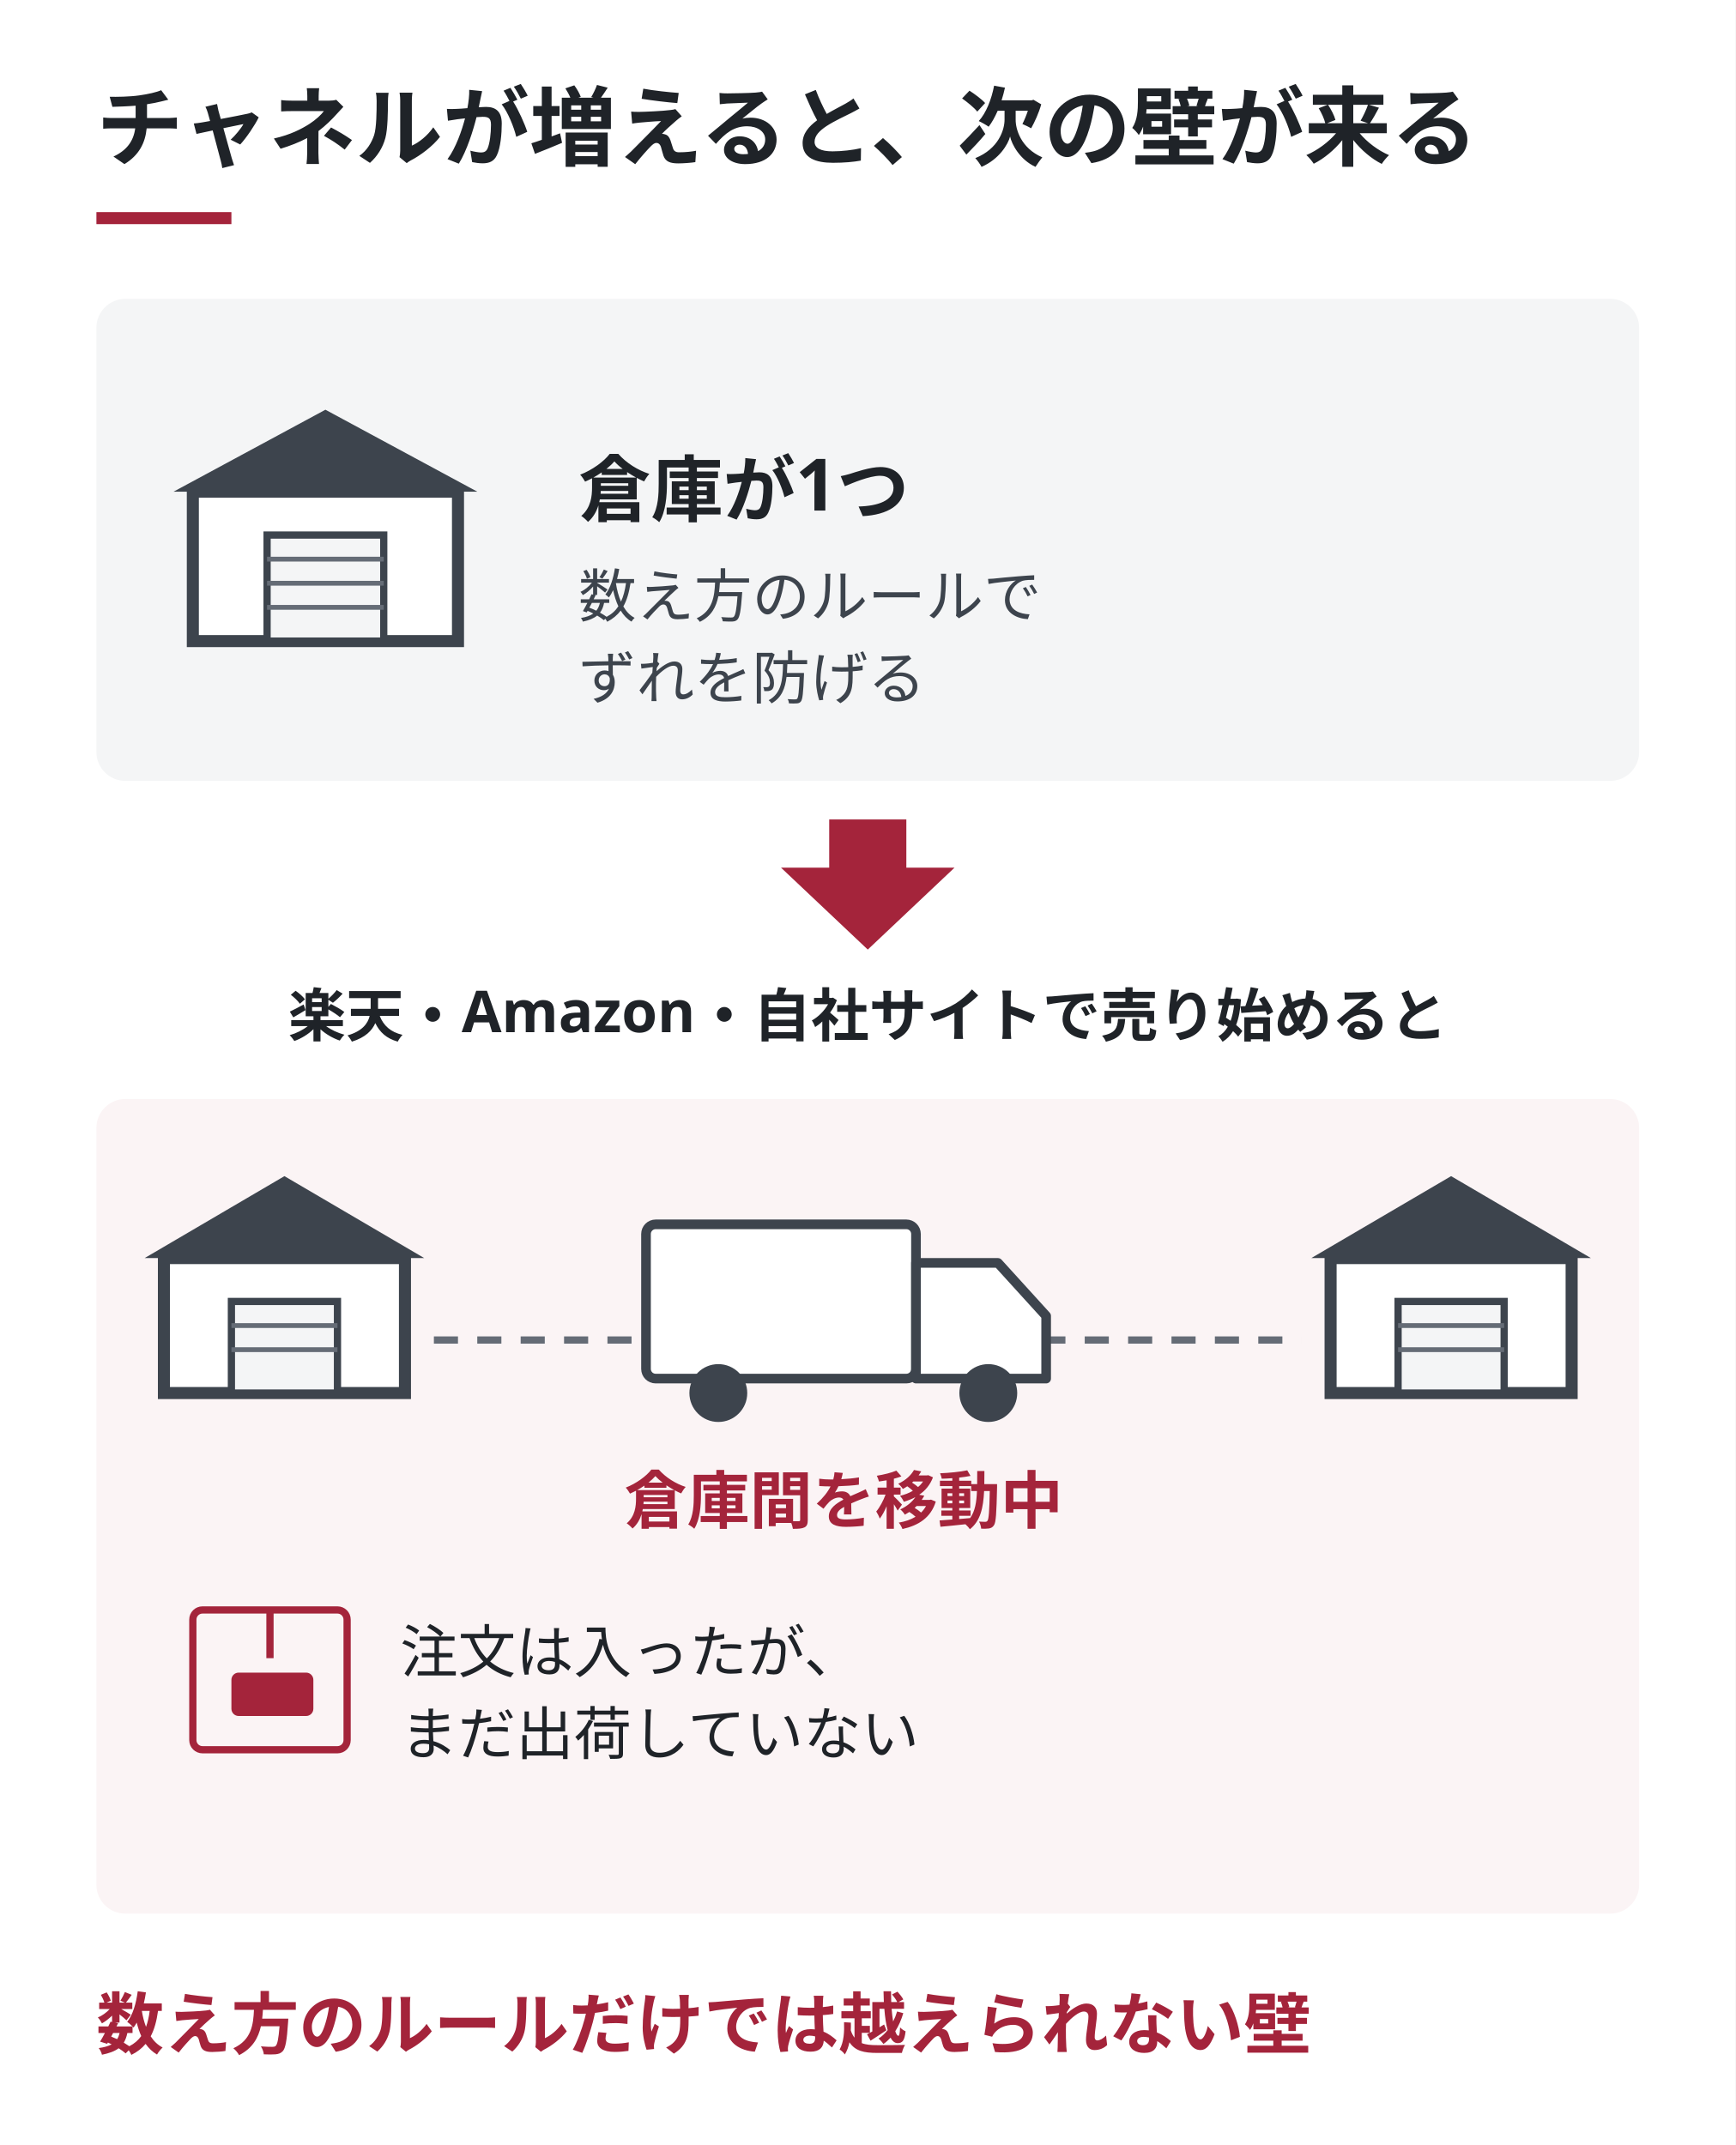
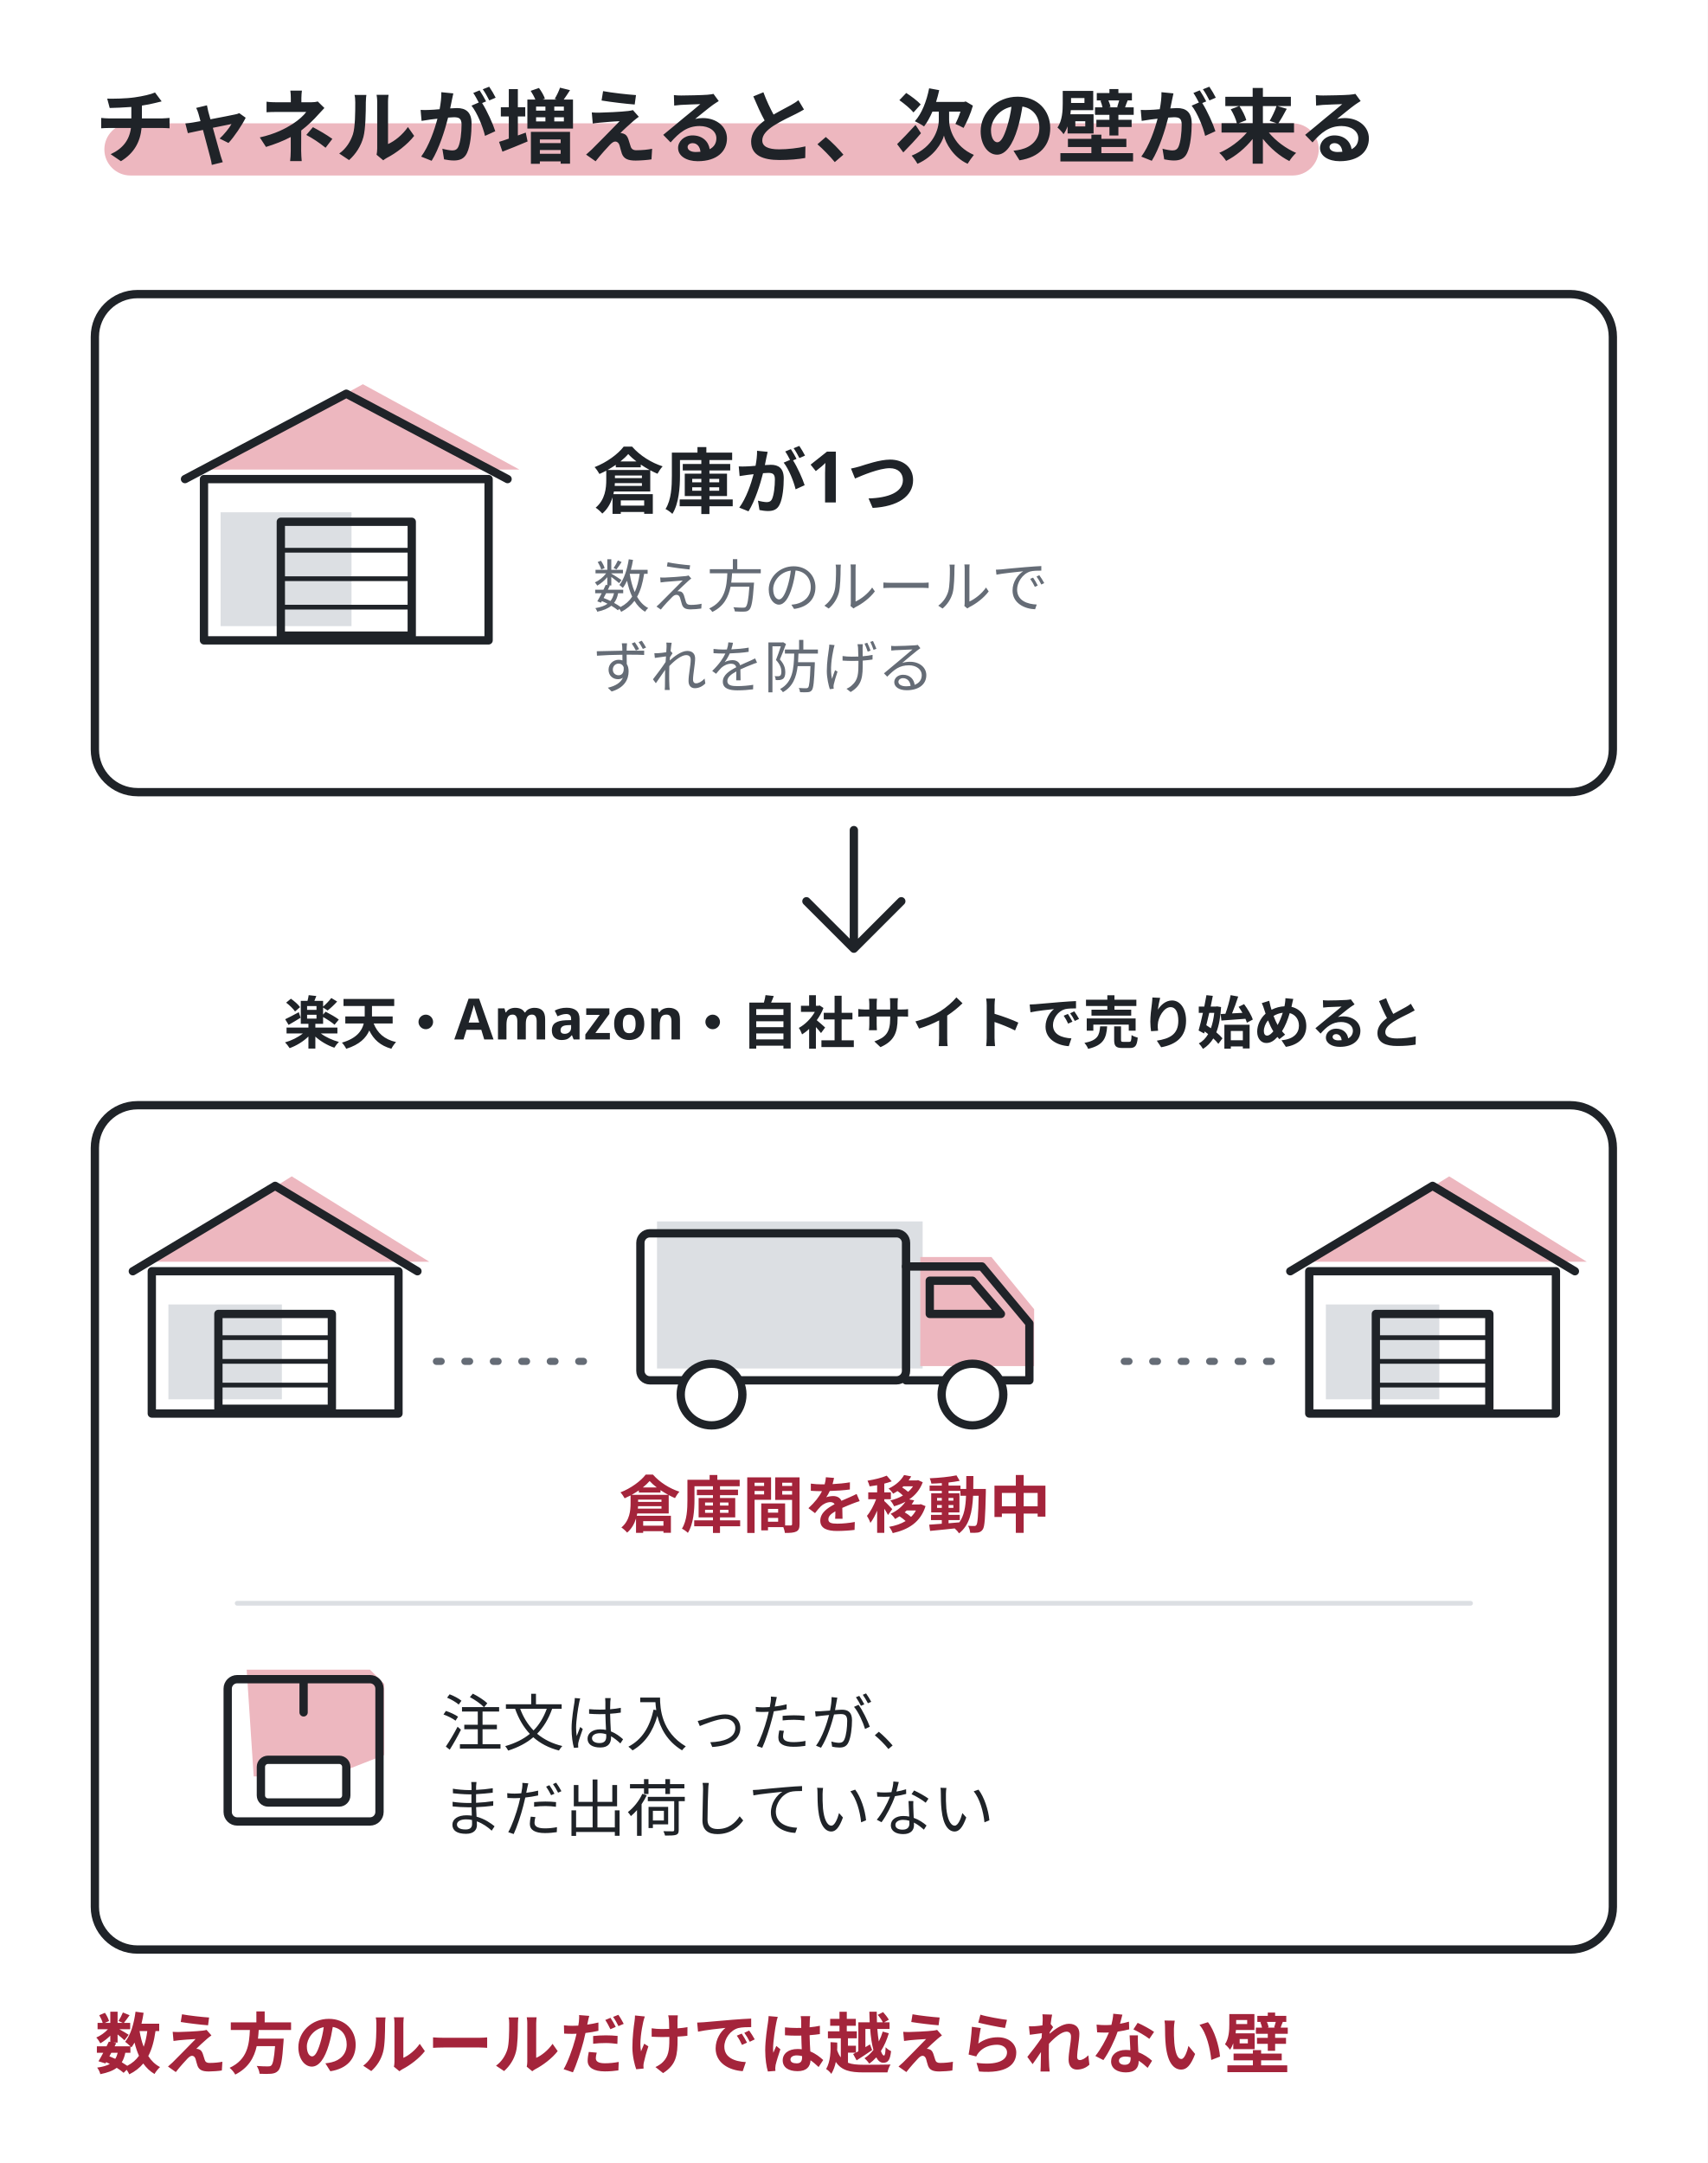
- <svg xmlns="http://www.w3.org/2000/svg" width="720" height="890" viewBox="0 0 720 890" role="img" aria-label="倉庫が1つなら数え方のルールでずれを防げる。楽天・Amazon・自社サイトで売り始めると、倉庫間を移動中の在庫や、注文は入ったがまだ出荷していない在庫が生まれ、数え方のルールだけでは越えられない壁になる">
-   <rect width="720" height="890" fill="#FFFFFF" />
-   <g font-family="'Hiragino Sans','Yu Gothic UI','Noto Sans JP','Meiryo',sans-serif">
-     <text x="40" y="66" font-size="36" font-weight="700" fill="#1F2328">チャネルが増えると、次の壁が来る</text>
-     <rect x="40" y="88" width="56" height="5" fill="#A4243B" />
-     <rect x="40" y="124" width="640" height="200" rx="12" fill="#F4F5F6" />
-     <polygon points="72,204 135.0,170 198,204" fill="#3D444D" />
-     <rect x="80" y="204" width="110" height="62" fill="#FFFFFF" stroke="#3D444D" stroke-width="5" />
-     <rect x="110.8" y="222" width="48.4" height="44" fill="#F4F5F6" stroke="#3D444D" stroke-width="3" />
-     <line x1="110.8" y1="232" x2="159.2" y2="232" stroke="#656C76" stroke-width="2" />
-     <line x1="110.8" y1="242" x2="159.2" y2="242" stroke="#656C76" stroke-width="2" />
-     <line x1="110.8" y1="252" x2="159.2" y2="252" stroke="#656C76" stroke-width="2" />
-     <text x="240" y="214" font-size="30" font-weight="700" fill="#1F2328">倉庫が1つ</text>
-     <text x="240" y="256" font-size="24" font-weight="400" fill="#3D444D">数え方のルールで</text>
-     <text x="240" y="290" font-size="24" font-weight="400" fill="#3D444D">ずれを防げる</text>
-     <polygon points="344,340 376,340 376,360 396,360 360,394 324,360 344,360" fill="#A4243B" />
-     <text x="360" y="430" font-size="24" font-weight="700" fill="#1F2328" text-anchor="middle">楽天・Amazon・自社サイトで売り始めると</text>
-     <rect x="40" y="456" width="640" height="338" rx="12" fill="#FBF4F5" />
-     <polygon points="60,522 118.0,488 176,522" fill="#3D444D" />
-     <rect x="68" y="522" width="100" height="56" fill="#FFFFFF" stroke="#3D444D" stroke-width="5" />
-     <rect x="96.0" y="540" width="44.0" height="38" fill="#F4F5F6" stroke="#3D444D" stroke-width="3" />
-     <line x1="96.0" y1="550" x2="140.0" y2="550" stroke="#656C76" stroke-width="2" />
-     <line x1="96.0" y1="560" x2="140.0" y2="560" stroke="#656C76" stroke-width="2" />
-     <polygon points="544,522 602.0,488 660,522" fill="#3D444D" />
-     <rect x="552" y="522" width="100" height="56" fill="#FFFFFF" stroke="#3D444D" stroke-width="5" />
-     <rect x="580.0" y="540" width="44.0" height="38" fill="#F4F5F6" stroke="#3D444D" stroke-width="3" />
-     <line x1="580.0" y1="550" x2="624.0" y2="550" stroke="#656C76" stroke-width="2" />
-     <line x1="580.0" y1="560" x2="624.0" y2="560" stroke="#656C76" stroke-width="2" />
-     <line x1="180" y1="556" x2="540" y2="556" stroke="#656C76" stroke-width="3" stroke-dasharray="10 8" />
-     <rect x="268" y="508" width="112" height="64" rx="4" fill="#FFFFFF" stroke="#3D444D" stroke-width="4" />
-     <path d="M380 524 h34 l20 22 v26 h-54 z" fill="#FFFFFF" stroke="#3D444D" stroke-width="4" stroke-linejoin="round" />
-     <circle cx="298" cy="578" r="12" fill="#3D444D" />
-     <circle cx="410" cy="578" r="12" fill="#3D444D" />
-     <text x="350" y="632" font-size="26" font-weight="700" fill="#A4243B" text-anchor="middle">倉庫間を移動中</text>
-     <rect x="80" y="668" width="64" height="58" rx="4" fill="#FBF4F5" stroke="#A4243B" stroke-width="3" />
-     <line x1="112.0" y1="668" x2="112.0" y2="688" stroke="#A4243B" stroke-width="3" />
-     <rect x="96" y="694" width="34" height="18" rx="3" fill="#A4243B" />
-     <text x="166" y="694" font-size="24" font-weight="400" fill="#1F2328">注文は入ったが、</text>
-     <text x="166" y="728" font-size="24" font-weight="400" fill="#1F2328">まだ出荷していない</text>
-     <text x="40" y="850" font-size="28" font-weight="700" fill="#A4243B">数え方のルールだけでは越えられない壁</text>
+ <svg xmlns="http://www.w3.org/2000/svg" width="720" height="912" viewBox="0 0 720 912" role="img" aria-label="倉庫が1つなら数え方のルールでずれを防げるが、楽天・Amazon・自社サイトで売り始めると、倉庫間を移動中の在庫や、注文は入ったがまだ出荷していない在庫が生まれる">
+   <rect width="720" height="912" fill="#FFFFFF" />
+   <g font-family="'Hiragino Maru Gothic ProN','Hiragino Sans','Noto Sans JP','Meiryo',sans-serif">
+     <rect x="44" y="52" width="512" height="22" rx="11" fill="#EDB7BF" />
+     <text x="40" y="66" font-size="34" font-weight="700" fill="#1F2328">チャネルが増えると、次の壁が来る</text>
+     <rect fill="none" x="40" y="124" width="640" height="210" rx="18" stroke="#1F2328" stroke-width="3.5" stroke-linecap="round" stroke-linejoin="round" />
+     <polygon points="87,198 153.0,162 219,198" fill="#EDB7BF" />
+     <rect x="93" y="216" width="55.2" height="48" fill="#DCDFE3" />
+     <path fill="none" d="M78 202 L146.0 166 L214 202" stroke="#1F2328" stroke-width="3.5" stroke-linecap="round" stroke-linejoin="round" />
+     <rect fill="none" x="86" y="202" width="120" height="68" stroke="#1F2328" stroke-width="3.5" stroke-linecap="round" stroke-linejoin="round" />
+     <rect fill="none" x="118.4" y="220" width="55.2" height="48" stroke="#1F2328" stroke-width="3.5" stroke-linecap="round" stroke-linejoin="round" />
+     <path fill="none" d="M118.4 232.0 h55.2" stroke="#1F2328" stroke-width="2" />
+     <path fill="none" d="M118.4 244.0 h55.2" stroke="#1F2328" stroke-width="2" />
+     <path fill="none" d="M118.4 256.0 h55.2" stroke="#1F2328" stroke-width="2" />
+     <text x="250" y="214" font-size="30" font-weight="700" fill="#1F2328">倉庫が1つ</text>
+     <text x="250" y="256" font-size="24" font-weight="400" fill="#656C76">数え方のルールで</text>
+     <text x="250" y="290" font-size="24" font-weight="400" fill="#656C76">ずれを防げる</text>
+     <path fill="none" d="M360 350 V398 M340 380 L360 400 L380 380" stroke="#1F2328" stroke-width="3.5" stroke-linecap="round" stroke-linejoin="round" />
+     <text x="360" y="440" font-size="24" font-weight="700" fill="#1F2328" text-anchor="middle">楽天・Amazon・自社サイトで売り始めると</text>
+     <rect fill="none" x="40" y="466" width="640" height="356" rx="18" stroke="#1F2328" stroke-width="3.5" stroke-linecap="round" stroke-linejoin="round" />
+     <polygon points="65,532 123.0,496 181,532" fill="#EDB7BF" />
+     <rect x="71" y="550" width="47.84" height="40" fill="#DCDFE3" />
+     <path fill="none" d="M56 536 L116.0 500 L176 536" stroke="#1F2328" stroke-width="3.5" stroke-linecap="round" stroke-linejoin="round" />
+     <rect fill="none" x="64" y="536" width="104" height="60" stroke="#1F2328" stroke-width="3.5" stroke-linecap="round" stroke-linejoin="round" />
+     <rect fill="none" x="92.08" y="554" width="47.84" height="40" stroke="#1F2328" stroke-width="3.5" stroke-linecap="round" stroke-linejoin="round" />
+     <path fill="none" d="M92.08 564.0 h47.84" stroke="#1F2328" stroke-width="2" />
+     <path fill="none" d="M92.08 574.0 h47.84" stroke="#1F2328" stroke-width="2" />
+     <path fill="none" d="M92.08 584.0 h47.84" stroke="#1F2328" stroke-width="2" />
+     <polygon points="553,532 611.0,496 669,532" fill="#EDB7BF" />
+     <rect x="559" y="550" width="47.84" height="40" fill="#DCDFE3" />
+     <path fill="none" d="M544 536 L604.0 500 L664 536" stroke="#1F2328" stroke-width="3.5" stroke-linecap="round" stroke-linejoin="round" />
+     <rect fill="none" x="552" y="536" width="104" height="60" stroke="#1F2328" stroke-width="3.5" stroke-linecap="round" stroke-linejoin="round" />
+     <rect fill="none" x="580.08" y="554" width="47.84" height="40" stroke="#1F2328" stroke-width="3.5" stroke-linecap="round" stroke-linejoin="round" />
+     <path fill="none" d="M580.08 564.0 h47.84" stroke="#1F2328" stroke-width="2" />
+     <path fill="none" d="M580.08 574.0 h47.84" stroke="#1F2328" stroke-width="2" />
+     <path fill="none" d="M580.08 584.0 h47.84" stroke="#1F2328" stroke-width="2" />
+     <path fill="none" d="M184 574 H254 M474 574 H536" stroke="#656C76" stroke-width="3" stroke-dasharray="2 10" stroke-linecap="round" />
+     <rect x="277" y="515" width="112" height="62" fill="#DCDFE3" />
+     <path d="M388 530 h30 l18 22 v24 h-48 z" fill="#EDB7BF" />
+     <rect fill="none" x="270" y="520" width="112" height="62" rx="4" stroke="#1F2328" stroke-width="3.5" stroke-linecap="round" stroke-linejoin="round" />
+     <path fill="none" d="M382 534 h32 l20 24 v24 h-52" stroke="#1F2328" stroke-width="3.5" stroke-linecap="round" stroke-linejoin="round" />
+     <path fill="none" d="M392 540 h18 l12 14 h-30 z" stroke="#1F2328" stroke-width="3.5" stroke-linecap="round" stroke-linejoin="round" />
+     <circle cx="300" cy="588" r="13" fill="#FFFFFF" stroke="#1F2328" stroke-width="3.5" stroke-linecap="round" stroke-linejoin="round" />
+     <circle cx="410" cy="588" r="13" fill="#FFFFFF" stroke="#1F2328" stroke-width="3.5" stroke-linecap="round" stroke-linejoin="round" />
+     <text x="352" y="644" font-size="26" font-weight="700" fill="#A4243B" text-anchor="middle">倉庫間を移動中</text>
+     <path fill="none" d="M100 676 H620" stroke="#DCDFE3" stroke-width="2" stroke-linecap="round" />
+     <path d="M104 704 h52 l6 6 v30.0 l-23.04 9.0 h-32.0 z" fill="#EDB7BF" />
+     <rect fill="none" x="96" y="708" width="64" height="60" rx="4" stroke="#1F2328" stroke-width="3.5" stroke-linecap="round" stroke-linejoin="round" />
+     <path fill="none" d="M128.0 708 v14" stroke="#1F2328" stroke-width="3.5" stroke-linecap="round" stroke-linejoin="round" />
+     <rect x="110" y="742" width="36" height="18" rx="3" fill="#FFFFFF" stroke="#1F2328" stroke-width="3.5" stroke-linecap="round" stroke-linejoin="round" />
+     <text x="186" y="736" font-size="26" font-weight="400" fill="#1F2328">注文は入ったが、</text>
+     <text x="186" y="772" font-size="26" font-weight="400" fill="#1F2328">まだ出荷していない</text>
+     <text x="40" y="872" font-size="28" font-weight="700" fill="#A4243B">数え方のルールだけでは越えられない壁</text>
  </g>
</svg>
